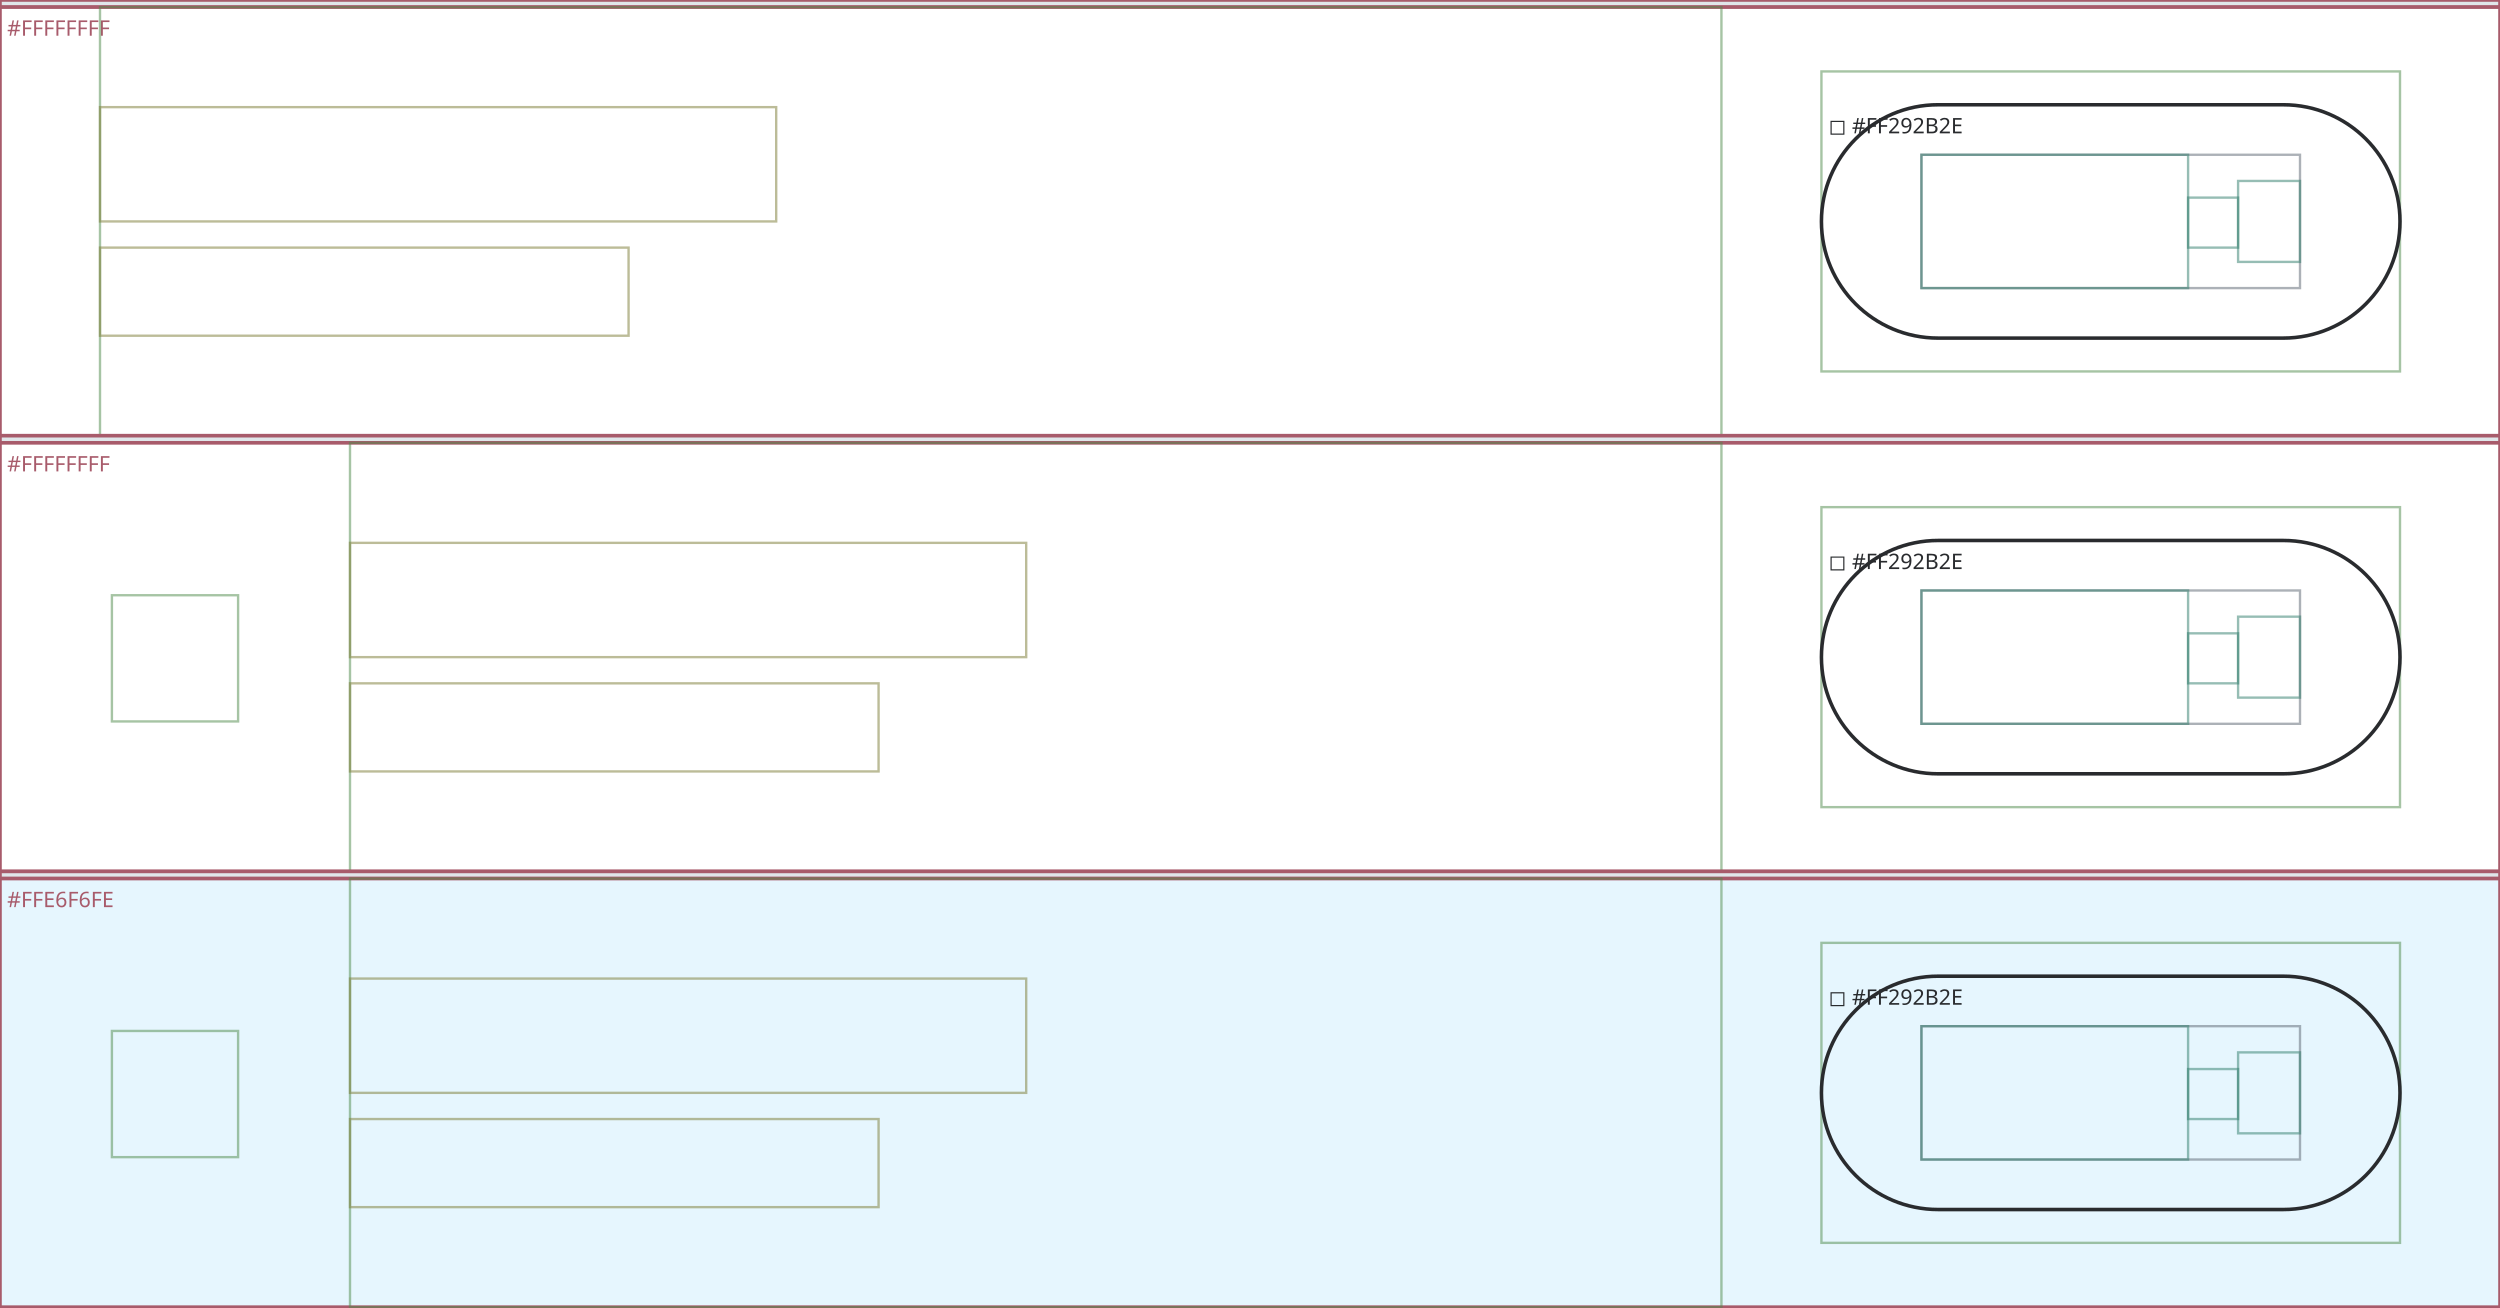
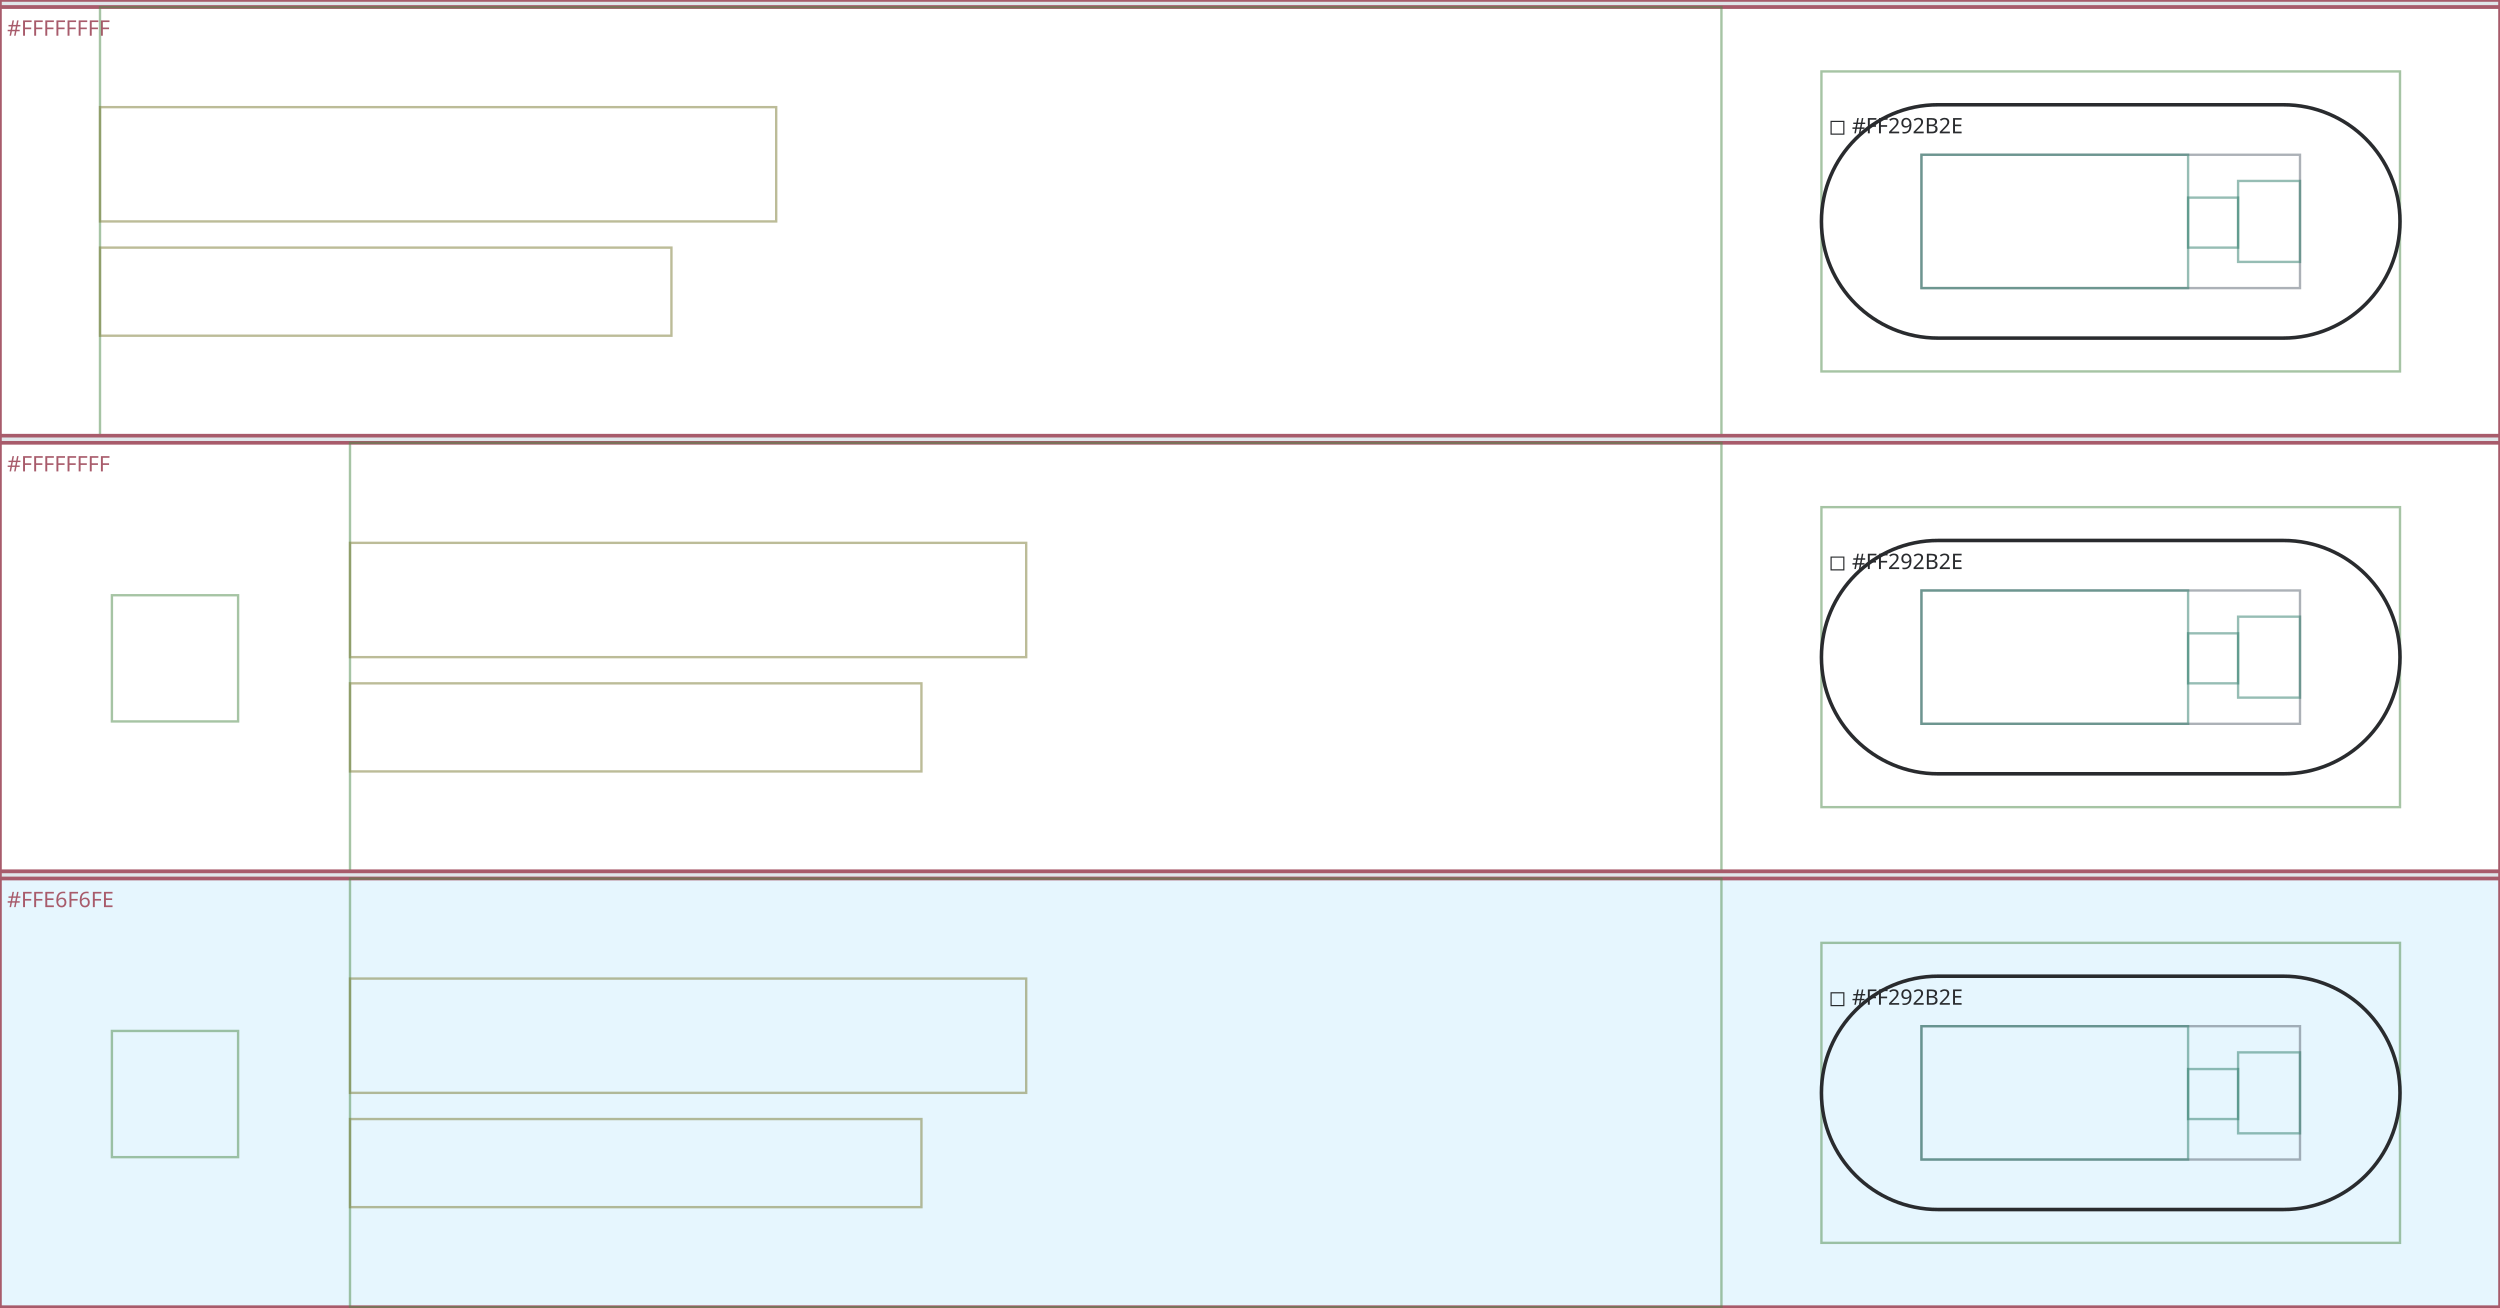
<svg xmlns="http://www.w3.org/2000/svg" viewBox="0 0 1050 549" width="1050" height="549" role="img" aria-label="Content/Bookmark row layout wireframe">
  <rect width="1050" height="549" fill="#ffffff" />
  <g>
    <rect x="0" y="0" width="1050" height="549" fill="none" fill-opacity="0" stroke="#5B6470" stroke-width="1" stroke-opacity="0.5" />
  </g>
  <g>
    <rect x="0" y="0" width="1050" height="549" fill="none" fill-opacity="0" stroke="#2E7D6B" stroke-width="1" stroke-opacity="0.5" />
  </g>
  <g>
    <rect x="0" y="0" width="1050" height="549" fill="#FFFFFF" fill-opacity="1" stroke="#8E6BA8" stroke-width="1.5" stroke-opacity="1" />
    <text x="3" y="12" font-family="system-ui, sans-serif" font-size="9" fill="#8E6BA8">#FFFFFFFF</text>
  </g>
  <g>
    <rect x="0" y="0" width="1050" height="549" fill="none" fill-opacity="0" stroke="#B0813B" stroke-width="1" stroke-opacity="0.5" />
  </g>
  <g>
    <rect x="0" y="0" width="1050" height="183" fill="none" fill-opacity="0" stroke="#3B72A8" stroke-width="1" stroke-opacity="0.5" />
  </g>
  <g>
    <rect x="0" y="0" width="1050" height="3" fill="#E0E6EA" fill-opacity="1" stroke="#A85B6B" stroke-width="1.5" stroke-opacity="1" />
    <text x="3" y="12" font-family="system-ui, sans-serif" font-size="9" fill="#A85B6B">#FFE0E6EA</text>
  </g>
  <g>
    <rect x="0" y="3" width="1050" height="180" fill="#FFFFFF" fill-opacity="1" stroke="#A85B6B" stroke-width="1.5" stroke-opacity="1" />
    <text x="3" y="15" font-family="system-ui, sans-serif" font-size="9" fill="#A85B6B">#FFFFFFFF</text>
  </g>
  <g>
    <rect x="42" y="3" width="681" height="180" fill="none" fill-opacity="0" stroke="#4F8A4A" stroke-width="1" stroke-opacity="0.5" />
  </g>
  <g>
    <rect x="42" y="45" width="284" height="48" fill="none" fill-opacity="0" stroke="#7A7A33" stroke-width="1" stroke-opacity="0.5" />
  </g>
  <g>
-     <rect x="42" y="104" width="222" height="37" fill="none" fill-opacity="0" stroke="#7A7A33" stroke-width="1" stroke-opacity="0.5" />
+     <rect x="42" y="104" width="240" height="37" fill="none" fill-opacity="0" stroke="#7A7A33" stroke-width="1" stroke-opacity="0.5" />
  </g>
  <g>
    <rect x="765" y="30" width="243" height="126" fill="none" fill-opacity="0" stroke="#4F8A4A" stroke-width="1" stroke-opacity="0.5" />
  </g>
  <g>
    <path d="M814,44 H959 A49,49 0 0 1 1008,93 V93 A49,49 0 0 1 959,142 H814 A49,49 0 0 1 765,93 V93 A49,49 0 0 1 814,44 Z" fill="none" fill-opacity="0" stroke="#292B2E" stroke-width="1.5" stroke-opacity="1" />
    <text x="768" y="56" font-family="system-ui, sans-serif" font-size="9" fill="#292B2E">◻ #FF292B2E</text>
  </g>
  <g>
    <rect x="807" y="65" width="159" height="56" fill="none" fill-opacity="0" stroke="#5B6470" stroke-width="1" stroke-opacity="0.5" />
  </g>
  <g>
    <rect x="807" y="65" width="112" height="56" fill="none" fill-opacity="0" stroke="#2E7D6B" stroke-width="1" stroke-opacity="0.5" />
  </g>
  <g>
    <rect x="919" y="83" width="21" height="21" fill="none" fill-opacity="0" stroke="#2E7D6B" stroke-width="1" stroke-opacity="0.5" />
  </g>
  <g>
    <rect x="940" y="76" width="26" height="34" fill="none" fill-opacity="0" stroke="#2E7D6B" stroke-width="1" stroke-opacity="0.5" />
  </g>
  <g>
    <rect x="0" y="183" width="1050" height="183" fill="none" fill-opacity="0" stroke="#3B72A8" stroke-width="1" stroke-opacity="0.5" />
  </g>
  <g>
    <rect x="0" y="183" width="1050" height="3" fill="#E0E6EA" fill-opacity="1" stroke="#A85B6B" stroke-width="1.5" stroke-opacity="1" />
    <text x="3" y="195" font-family="system-ui, sans-serif" font-size="9" fill="#A85B6B">#FFE0E6EA</text>
  </g>
  <g>
    <rect x="0" y="186" width="1050" height="180" fill="#FFFFFF" fill-opacity="1" stroke="#A85B6B" stroke-width="1.5" stroke-opacity="1" />
    <text x="3" y="198" font-family="system-ui, sans-serif" font-size="9" fill="#A85B6B">#FFFFFFFF</text>
  </g>
  <g>
    <rect x="47" y="250" width="53" height="53" fill="none" fill-opacity="0" stroke="#4F8A4A" stroke-width="1" stroke-opacity="0.5" />
  </g>
  <g>
    <rect x="147" y="186" width="576" height="180" fill="none" fill-opacity="0" stroke="#4F8A4A" stroke-width="1" stroke-opacity="0.5" />
  </g>
  <g>
    <rect x="147" y="228" width="284" height="48" fill="none" fill-opacity="0" stroke="#7A7A33" stroke-width="1" stroke-opacity="0.5" />
  </g>
  <g>
-     <rect x="147" y="287" width="222" height="37" fill="none" fill-opacity="0" stroke="#7A7A33" stroke-width="1" stroke-opacity="0.5" />
+     <rect x="147" y="287" width="240" height="37" fill="none" fill-opacity="0" stroke="#7A7A33" stroke-width="1" stroke-opacity="0.5" />
  </g>
  <g>
    <rect x="765" y="213" width="243" height="126" fill="none" fill-opacity="0" stroke="#4F8A4A" stroke-width="1" stroke-opacity="0.5" />
  </g>
  <g>
    <path d="M814,227 H959 A49,49 0 0 1 1008,276 V276 A49,49 0 0 1 959,325 H814 A49,49 0 0 1 765,276 V276 A49,49 0 0 1 814,227 Z" fill="none" fill-opacity="0" stroke="#292B2E" stroke-width="1.5" stroke-opacity="1" />
    <text x="768" y="239" font-family="system-ui, sans-serif" font-size="9" fill="#292B2E">◻ #FF292B2E</text>
  </g>
  <g>
    <rect x="807" y="248" width="159" height="56" fill="none" fill-opacity="0" stroke="#5B6470" stroke-width="1" stroke-opacity="0.5" />
  </g>
  <g>
    <rect x="807" y="248" width="112" height="56" fill="none" fill-opacity="0" stroke="#2E7D6B" stroke-width="1" stroke-opacity="0.5" />
  </g>
  <g>
    <rect x="919" y="266" width="21" height="21" fill="none" fill-opacity="0" stroke="#2E7D6B" stroke-width="1" stroke-opacity="0.5" />
  </g>
  <g>
    <rect x="940" y="259" width="26" height="34" fill="none" fill-opacity="0" stroke="#2E7D6B" stroke-width="1" stroke-opacity="0.5" />
  </g>
  <g>
    <rect x="0" y="366" width="1050" height="183" fill="none" fill-opacity="0" stroke="#3B72A8" stroke-width="1" stroke-opacity="0.5" />
  </g>
  <g>
    <rect x="0" y="366" width="1050" height="3" fill="#E0E6EA" fill-opacity="1" stroke="#A85B6B" stroke-width="1.5" stroke-opacity="1" />
    <text x="3" y="378" font-family="system-ui, sans-serif" font-size="9" fill="#A85B6B">#FFE0E6EA</text>
  </g>
  <g>
    <rect x="0" y="369" width="1050" height="180" fill="#E6F6FE" fill-opacity="1" stroke="#A85B6B" stroke-width="1.5" stroke-opacity="1" />
    <text x="3" y="381" font-family="system-ui, sans-serif" font-size="9" fill="#A85B6B">#FFE6F6FE</text>
  </g>
  <g>
    <rect x="47" y="433" width="53" height="53" fill="none" fill-opacity="0" stroke="#4F8A4A" stroke-width="1" stroke-opacity="0.5" />
  </g>
  <g>
    <rect x="147" y="369" width="576" height="180" fill="none" fill-opacity="0" stroke="#4F8A4A" stroke-width="1" stroke-opacity="0.5" />
  </g>
  <g>
    <rect x="147" y="411" width="284" height="48" fill="none" fill-opacity="0" stroke="#7A7A33" stroke-width="1" stroke-opacity="0.5" />
  </g>
  <g>
-     <rect x="147" y="470" width="222" height="37" fill="none" fill-opacity="0" stroke="#7A7A33" stroke-width="1" stroke-opacity="0.5" />
+     <rect x="147" y="470" width="240" height="37" fill="none" fill-opacity="0" stroke="#7A7A33" stroke-width="1" stroke-opacity="0.5" />
  </g>
  <g>
    <rect x="765" y="396" width="243" height="126" fill="none" fill-opacity="0" stroke="#4F8A4A" stroke-width="1" stroke-opacity="0.5" />
  </g>
  <g>
    <path d="M814,410 H959 A49,49 0 0 1 1008,459 V459 A49,49 0 0 1 959,508 H814 A49,49 0 0 1 765,459 V459 A49,49 0 0 1 814,410 Z" fill="none" fill-opacity="0" stroke="#292B2E" stroke-width="1.5" stroke-opacity="1" />
    <text x="768" y="422" font-family="system-ui, sans-serif" font-size="9" fill="#292B2E">◻ #FF292B2E</text>
  </g>
  <g>
    <rect x="807" y="431" width="159" height="56" fill="none" fill-opacity="0" stroke="#5B6470" stroke-width="1" stroke-opacity="0.5" />
  </g>
  <g>
    <rect x="807" y="431" width="112" height="56" fill="none" fill-opacity="0" stroke="#2E7D6B" stroke-width="1" stroke-opacity="0.5" />
  </g>
  <g>
    <rect x="919" y="449" width="21" height="21" fill="none" fill-opacity="0" stroke="#2E7D6B" stroke-width="1" stroke-opacity="0.5" />
  </g>
  <g>
    <rect x="940" y="442" width="26" height="34" fill="none" fill-opacity="0" stroke="#2E7D6B" stroke-width="1" stroke-opacity="0.5" />
  </g>
</svg>
